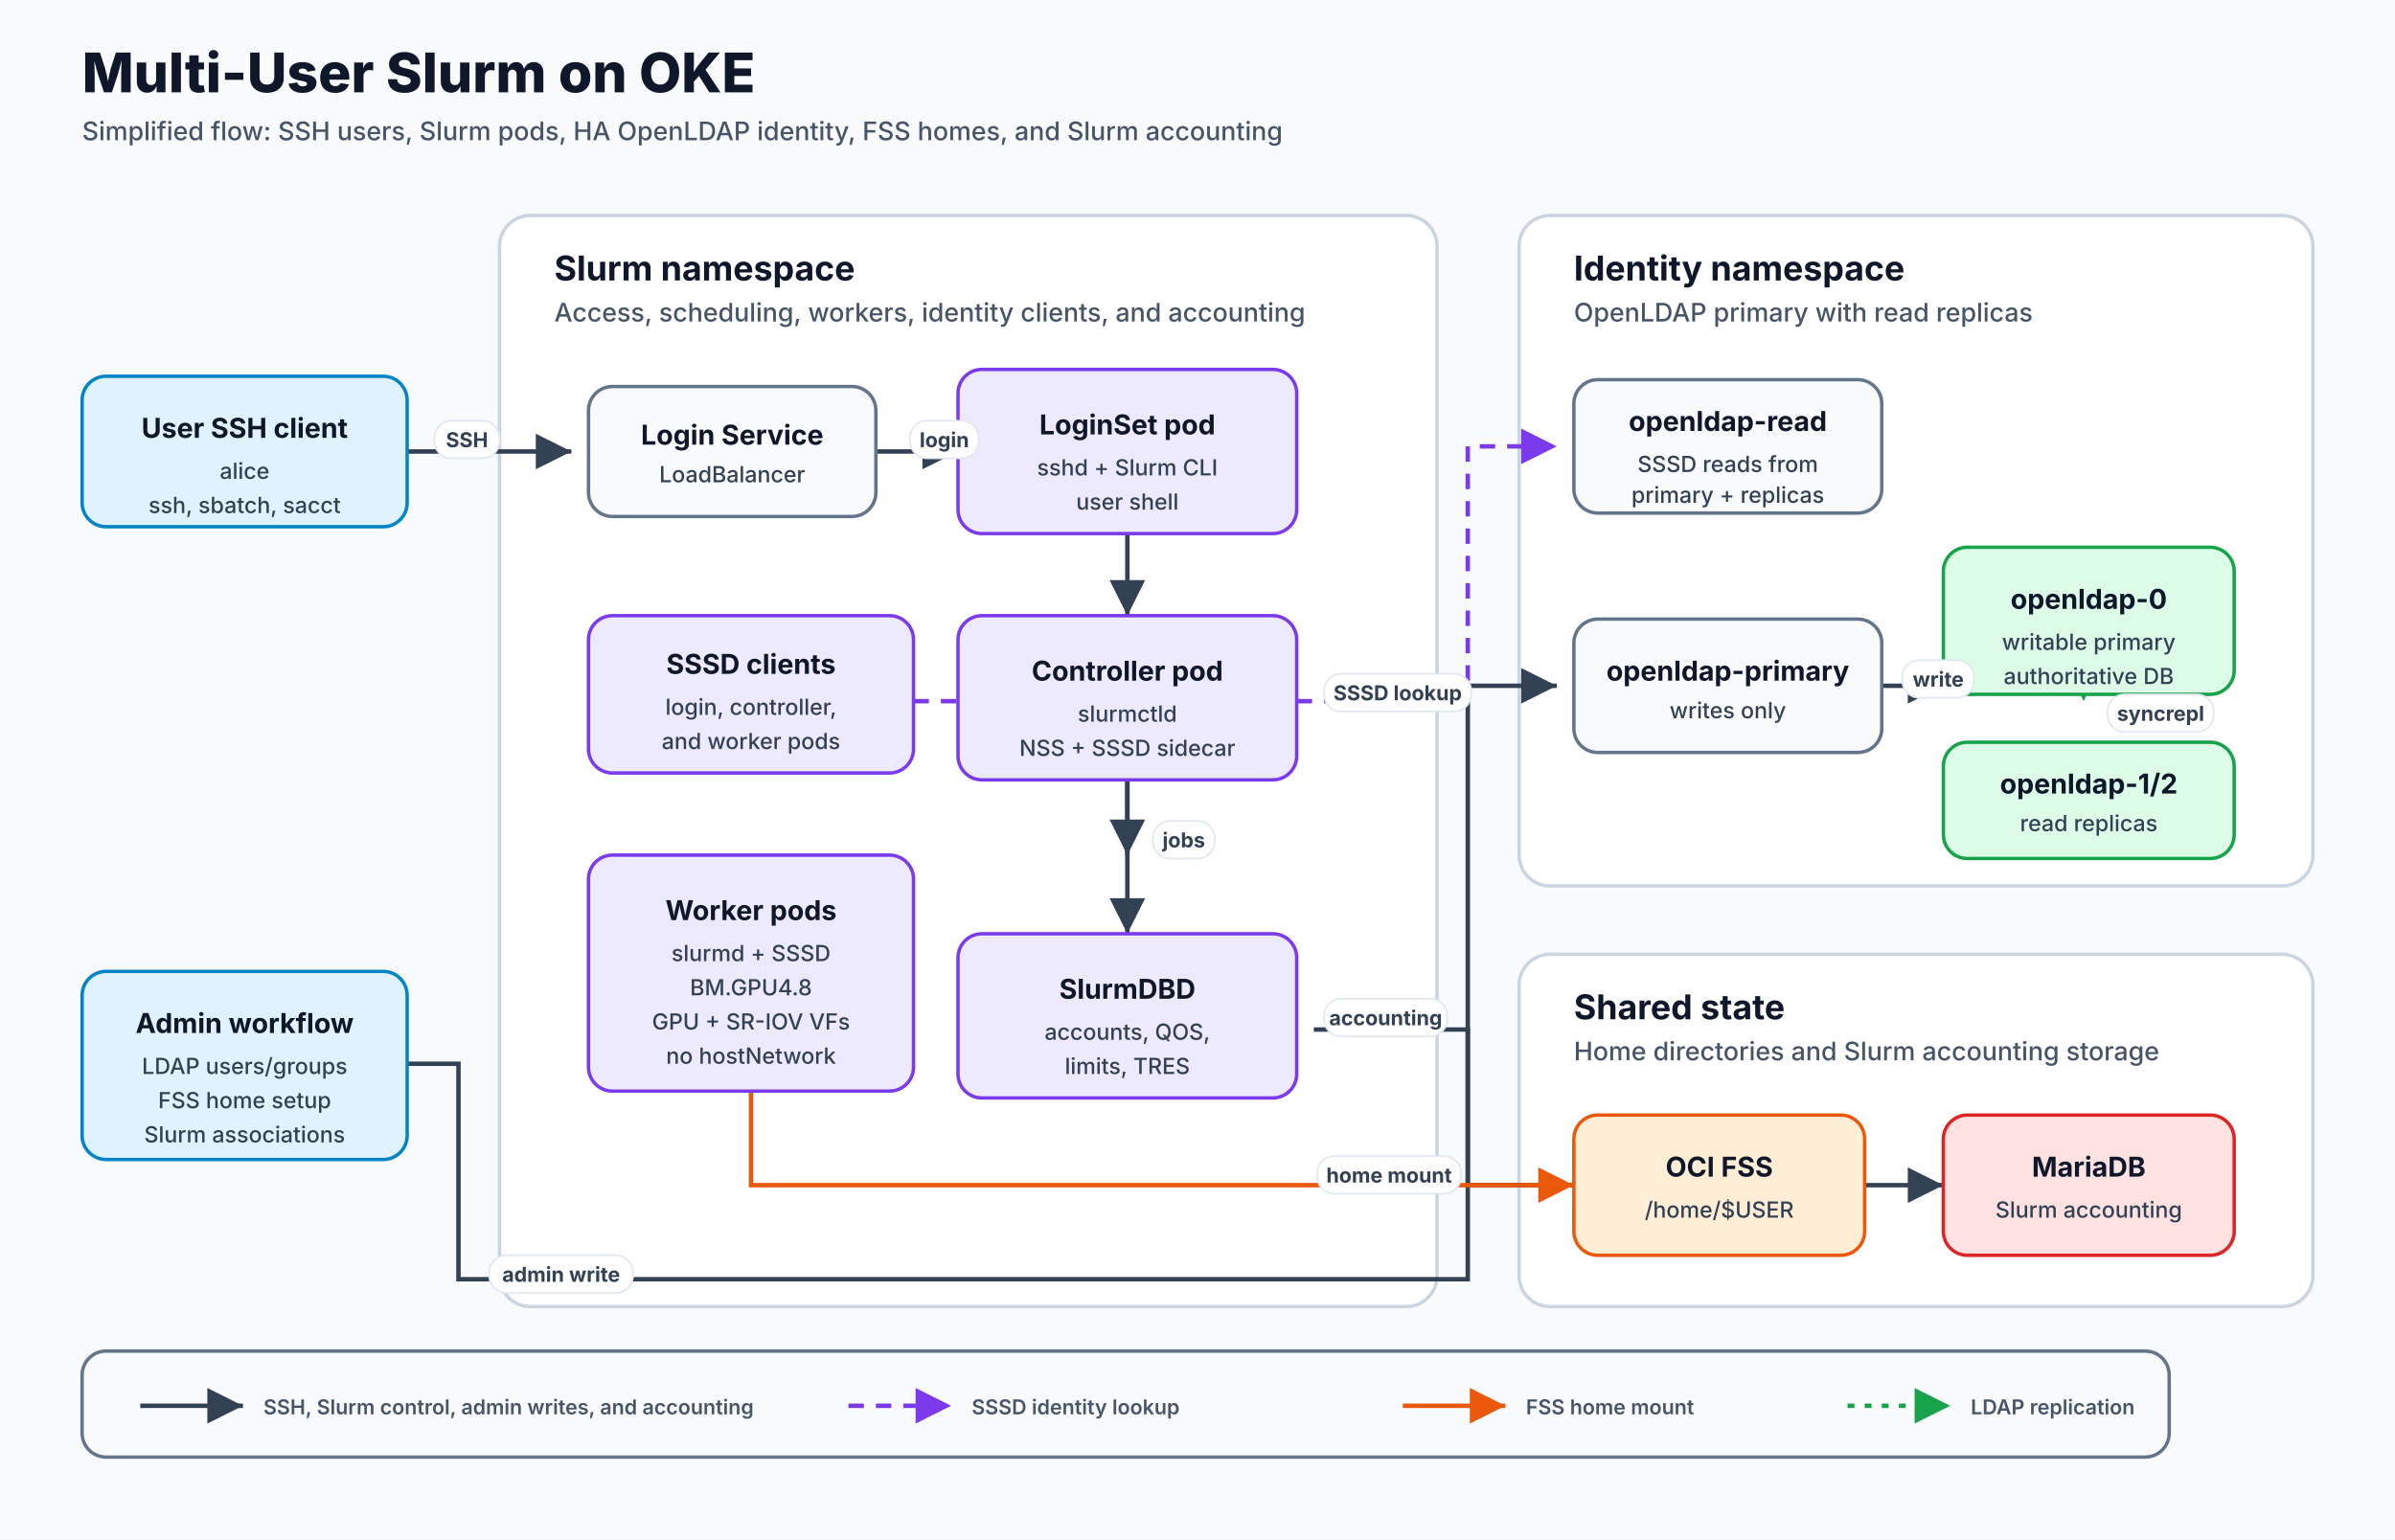
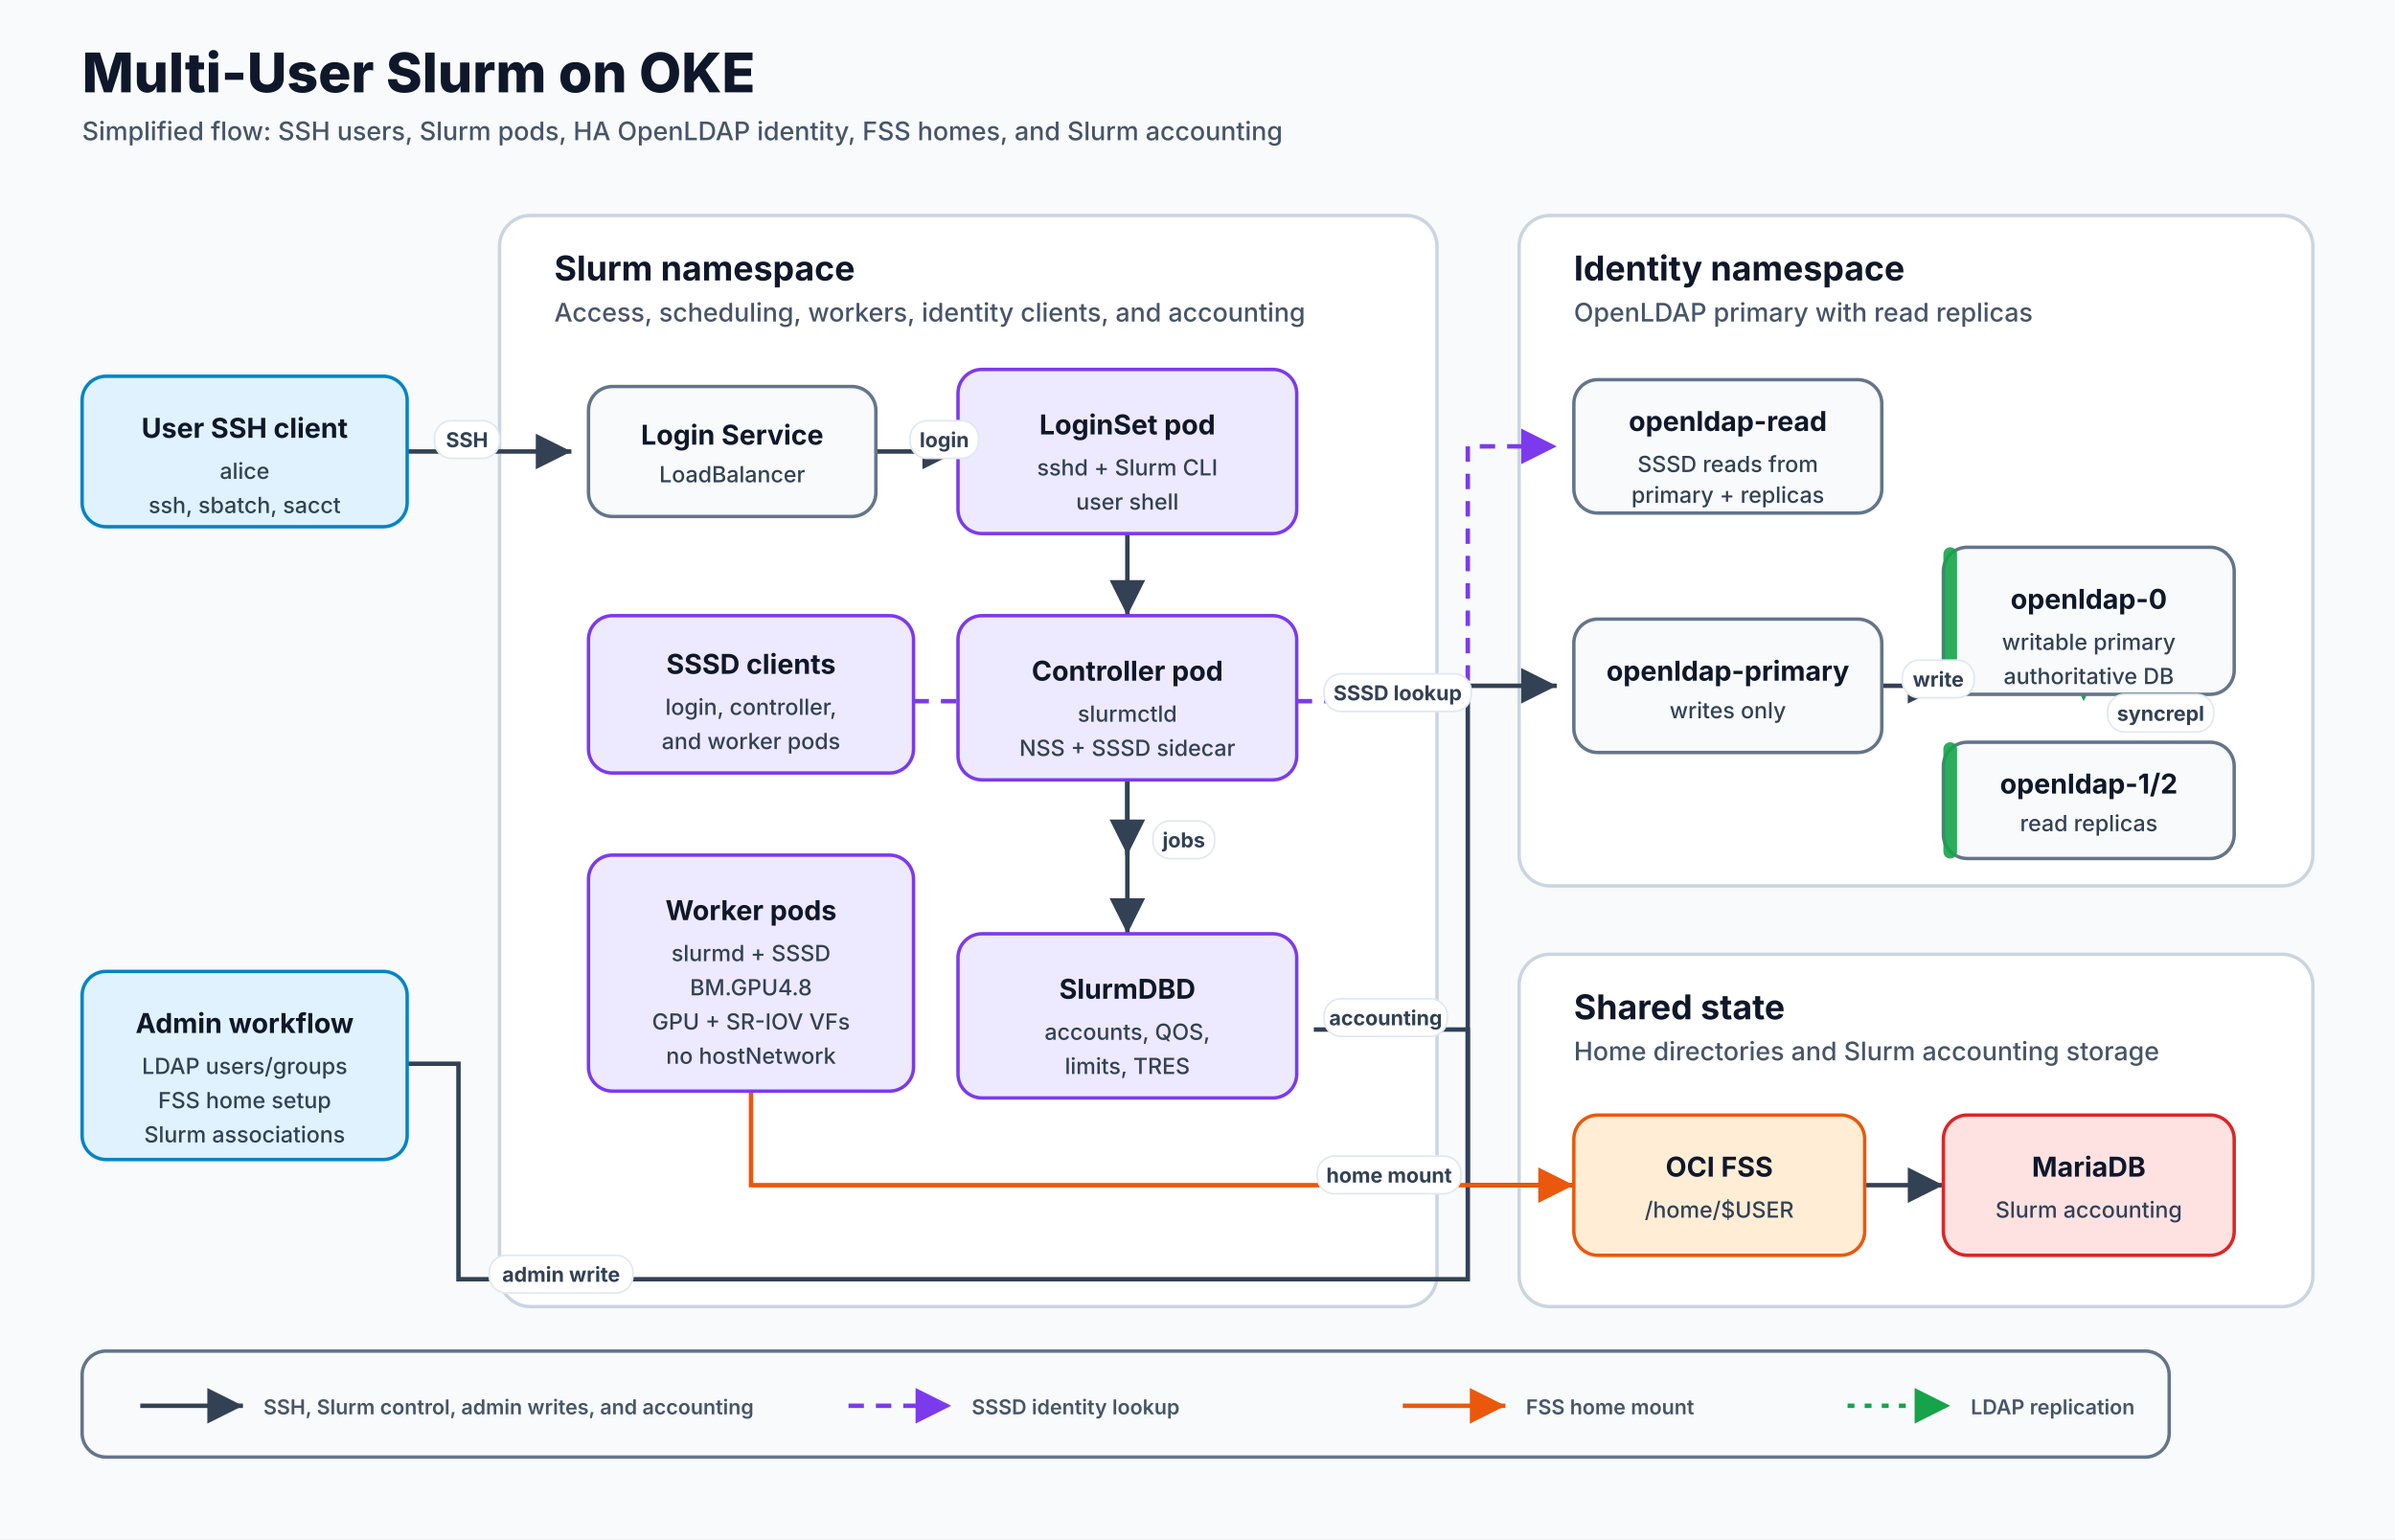
<svg xmlns="http://www.w3.org/2000/svg" width="1400" height="900" viewBox="0 0 1400 900" role="img" aria-labelledby="title desc">
  <defs>
    <marker id="arrow" markerWidth="12" markerHeight="12" refX="10" refY="6" orient="auto" markerUnits="strokeWidth">
      <path d="M2,2 L10,6 L2,10 Z" fill="#334155" />
    </marker>
    <marker id="arrowPurple" markerWidth="12" markerHeight="12" refX="10" refY="6" orient="auto" markerUnits="strokeWidth">
      <path d="M2,2 L10,6 L2,10 Z" fill="#7c3aed" />
    </marker>
    <marker id="arrowGreen" markerWidth="12" markerHeight="12" refX="10" refY="6" orient="auto" markerUnits="strokeWidth">
      <path d="M2,2 L10,6 L2,10 Z" fill="#16a34a" />
    </marker>
    <marker id="arrowOrange" markerWidth="12" markerHeight="12" refX="10" refY="6" orient="auto" markerUnits="strokeWidth">
      <path d="M2,2 L10,6 L2,10 Z" fill="#ea580c" />
    </marker>
    <style>
      .bg { fill: #f8fafc; }
      .panel { fill: #ffffff; stroke: #cbd5e1; stroke-width: 2; rx: 18; }
      .title { fill: #0f172a; font: 800 32px -apple-system, BlinkMacSystemFont, "Segoe UI", sans-serif; }
      .subtitle { fill: #475569; font: 500 15px -apple-system, BlinkMacSystemFont, "Segoe UI", sans-serif; }
      .panel-title { fill: #0f172a; font: 700 20px -apple-system, BlinkMacSystemFont, "Segoe UI", sans-serif; }
      .box-title { fill: #0f172a; font: 700 16px -apple-system, BlinkMacSystemFont, "Segoe UI", sans-serif; text-anchor: middle; }
      .box-text { fill: #334155; font: 500 13px -apple-system, BlinkMacSystemFont, "Segoe UI", sans-serif; text-anchor: middle; }
      .small { fill: #475569; font: 600 12px -apple-system, BlinkMacSystemFont, "Segoe UI", sans-serif; }
      .persona { fill: #e0f2fe; stroke: #0284c7; stroke-width: 2; rx: 14; }
      .service { fill: #f8fafc; stroke: #64748b; stroke-width: 2; rx: 14; }
      .slurm { fill: #ede9fe; stroke: #7c3aed; stroke-width: 2; rx: 14; }
-       .identity { fill: #dcfce7; stroke: #16a34a; stroke-width: 2; rx: 14; }
+       .identity-pod { fill: #f8fafc; stroke: #64748b; stroke-width: 2; rx: 14; }
+       .identity-accent { fill: #16a34a; opacity: 0.9; }
      .storage { fill: #ffedd5; stroke: #ea580c; stroke-width: 2; rx: 14; }
      .database { fill: #fee2e2; stroke: #dc2626; stroke-width: 2; rx: 14; }
      .solid { fill: none; stroke: #334155; stroke-width: 2.6; marker-end: url(#arrow); }
      .lookup { fill: none; stroke: #7c3aed; stroke-width: 2.6; stroke-dasharray: 9 7; marker-end: url(#arrowPurple); }
      .replication { fill: none; stroke: #16a34a; stroke-width: 2.6; stroke-dasharray: 4 6; marker-end: url(#arrowGreen); }
      .home { fill: none; stroke: #ea580c; stroke-width: 2.6; marker-end: url(#arrowOrange); }
      .label { fill: #334155; font: 700 12px -apple-system, BlinkMacSystemFont, "Segoe UI", sans-serif; text-anchor: middle; dominant-baseline: middle; }
      .label-bg { fill: #ffffff; stroke: #e2e8f0; stroke-width: 1; rx: 10; }
      .legend-line { stroke-width: 2.6; fill: none; }
    </style>
  </defs>
  <rect class="bg" x="0" y="0" width="1400" height="900" />
  <text class="title" x="48" y="54">Multi-User Slurm on OKE</text>
  <text class="subtitle" x="48" y="82">Simplified flow: SSH users, Slurm pods, HA OpenLDAP identity, FSS homes, and Slurm accounting</text>
  <rect class="panel" x="292" y="126" width="548" height="638" />
  <text class="panel-title" x="324" y="164">Slurm namespace</text>
  <text class="subtitle" x="324" y="188">Access, scheduling, workers, identity clients, and accounting</text>
  <rect class="panel" x="888" y="126" width="464" height="392" />
  <text class="panel-title" x="920" y="164">Identity namespace</text>
  <text class="subtitle" x="920" y="188">OpenLDAP primary with read replicas</text>
  <rect class="panel" x="888" y="558" width="464" height="206" />
  <text class="panel-title" x="920" y="596">Shared state</text>
  <text class="subtitle" x="920" y="620">Home directories and Slurm accounting storage</text>
  <g id="connectors">
    <path class="solid" d="M238 264 H334" />
    <path class="solid" d="M512 264 H560" />
    <path class="solid" d="M659 312 V360" />
    <path class="solid" d="M659 456 V500" />
    <path class="solid" d="M659 456 V546" />
    <path class="solid" d="M768 602 H858 V693 H1136" />
    <path class="solid" d="M238 622 H268 V748 H858 V401 H910" />
    <path class="solid" d="M1100 401 H1136" />
    <path class="lookup" d="M534 410 H858 V261 H910" />
    <path class="home" d="M439 638 V693 H920" />
    <path class="replication" d="M1218 392 V410" />
  </g>
  <rect class="persona" x="48" y="220" width="190" height="88" />
  <text class="box-title" x="143" y="256">User SSH client</text>
  <text class="box-text" x="143" y="280">alice</text>
  <text class="box-text" x="143" y="300">ssh, sbatch, sacct</text>
  <rect class="persona" x="48" y="568" width="190" height="110" />
  <text class="box-title" x="143" y="604">Admin workflow</text>
  <text class="box-text" x="143" y="628">LDAP users/groups</text>
  <text class="box-text" x="143" y="648">FSS home setup</text>
  <text class="box-text" x="143" y="668">Slurm associations</text>
  <rect class="service" x="344" y="226" width="168" height="76" />
  <text class="box-title" x="428" y="260">Login Service</text>
  <text class="box-text" x="428" y="282">LoadBalancer</text>
  <rect class="slurm" x="560" y="216" width="198" height="96" />
  <text class="box-title" x="659" y="254">LoginSet pod</text>
  <text class="box-text" x="659" y="278">sshd + Slurm CLI</text>
  <text class="box-text" x="659" y="298">user shell</text>
  <rect class="slurm" x="560" y="360" width="198" height="96" />
  <text class="box-title" x="659" y="398">Controller pod</text>
  <text class="box-text" x="659" y="422">slurmctld</text>
  <text class="box-text" x="659" y="442">NSS + SSSD sidecar</text>
  <rect class="slurm" x="344" y="360" width="190" height="92" />
  <text class="box-title" x="439" y="394">SSSD clients</text>
  <text class="box-text" x="439" y="418">login, controller,</text>
  <text class="box-text" x="439" y="438">and worker pods</text>
  <rect class="slurm" x="344" y="500" width="190" height="138" />
  <text class="box-title" x="439" y="538">Worker pods</text>
  <text class="box-text" x="439" y="562">slurmd + SSSD</text>
  <text class="box-text" x="439" y="582">BM.GPU4.8</text>
  <text class="box-text" x="439" y="602">GPU + SR-IOV VFs</text>
  <text class="box-text" x="439" y="622">no hostNetwork</text>
  <rect class="slurm" x="560" y="546" width="198" height="96" />
  <text class="box-title" x="659" y="584">SlurmDBD</text>
  <text class="box-text" x="659" y="608">accounts, QOS,</text>
  <text class="box-text" x="659" y="628">limits, TRES</text>
  <rect class="service" x="920" y="222" width="180" height="78" />
  <text class="box-title" x="1010" y="252">openldap-read</text>
  <text class="box-text" x="1010" y="276">SSSD reads from</text>
  <text class="box-text" x="1010" y="294">primary + replicas</text>
  <rect class="service" x="920" y="362" width="180" height="78" />
  <text class="box-title" x="1010" y="398">openldap-primary</text>
  <text class="box-text" x="1010" y="420">writes only</text>
-   <rect class="identity" x="1136" y="320" width="170" height="86" />
+   <rect class="identity-pod" x="1136" y="320" width="170" height="86" />
+   <rect class="identity-accent" x="1136" y="320" width="8" height="86" rx="4" />
  <text class="box-title" x="1221" y="356">openldap-0</text>
  <text class="box-text" x="1221" y="380">writable primary</text>
  <text class="box-text" x="1221" y="400">authoritative DB</text>
-   <rect class="identity" x="1136" y="434" width="170" height="68" />
+   <rect class="identity-pod" x="1136" y="434" width="170" height="68" />
+   <rect class="identity-accent" x="1136" y="434" width="8" height="68" rx="4" />
  <text class="box-title" x="1221" y="464">openldap-1/2</text>
  <text class="box-text" x="1221" y="486">read replicas</text>
  <rect class="storage" x="920" y="652" width="170" height="82" />
  <text class="box-title" x="1005" y="688">OCI FSS</text>
  <text class="box-text" x="1005" y="712">/home/$USER</text>
  <rect class="database" x="1136" y="652" width="170" height="82" />
  <text class="box-title" x="1221" y="688">MariaDB</text>
  <text class="box-text" x="1221" y="712">Slurm accounting</text>
  <rect class="label-bg" x="254" y="246" width="38" height="22" />
  <text class="label" x="273" y="257">SSH</text>
  <rect class="label-bg" x="532" y="246" width="40" height="22" />
  <text class="label" x="552" y="257">login</text>
  <rect class="label-bg" x="674" y="480" width="36" height="22" />
  <text class="label" x="692" y="491">jobs</text>
  <rect class="label-bg" x="774" y="584" width="72" height="22" />
  <text class="label" x="810" y="595">accounting</text>
  <rect class="label-bg" x="774" y="394" width="86" height="22" />
  <text class="label" x="817" y="405">SSSD lookup</text>
  <rect class="label-bg" x="770" y="676" width="84" height="22" />
  <text class="label" x="812" y="687">home mount</text>
  <rect class="label-bg" x="286" y="734" width="84" height="22" />
  <text class="label" x="328" y="745">admin write</text>
  <rect class="label-bg" x="1112" y="386" width="42" height="22" />
  <text class="label" x="1133" y="397">write</text>
  <rect class="label-bg" x="1232" y="406" width="62" height="22" />
  <text class="label" x="1263" y="417">syncrepl</text>
  <rect class="service" x="48" y="790" width="1220" height="62" />
  <line class="legend-line" x1="82" y1="822" x2="142" y2="822" stroke="#334155" marker-end="url(#arrow)" />
  <text class="small" x="154" y="827">SSH, Slurm control, admin writes, and accounting</text>
  <line class="legend-line" x1="496" y1="822" x2="556" y2="822" stroke="#7c3aed" stroke-dasharray="9 7" marker-end="url(#arrowPurple)" />
  <text class="small" x="568" y="827">SSSD identity lookup</text>
  <line class="legend-line" x1="820" y1="822" x2="880" y2="822" stroke="#ea580c" marker-end="url(#arrowOrange)" />
  <text class="small" x="892" y="827">FSS home mount</text>
  <line class="legend-line" x1="1080" y1="822" x2="1140" y2="822" stroke="#16a34a" stroke-dasharray="4 6" marker-end="url(#arrowGreen)" />
  <text class="small" x="1152" y="827">LDAP replication</text>
</svg>
